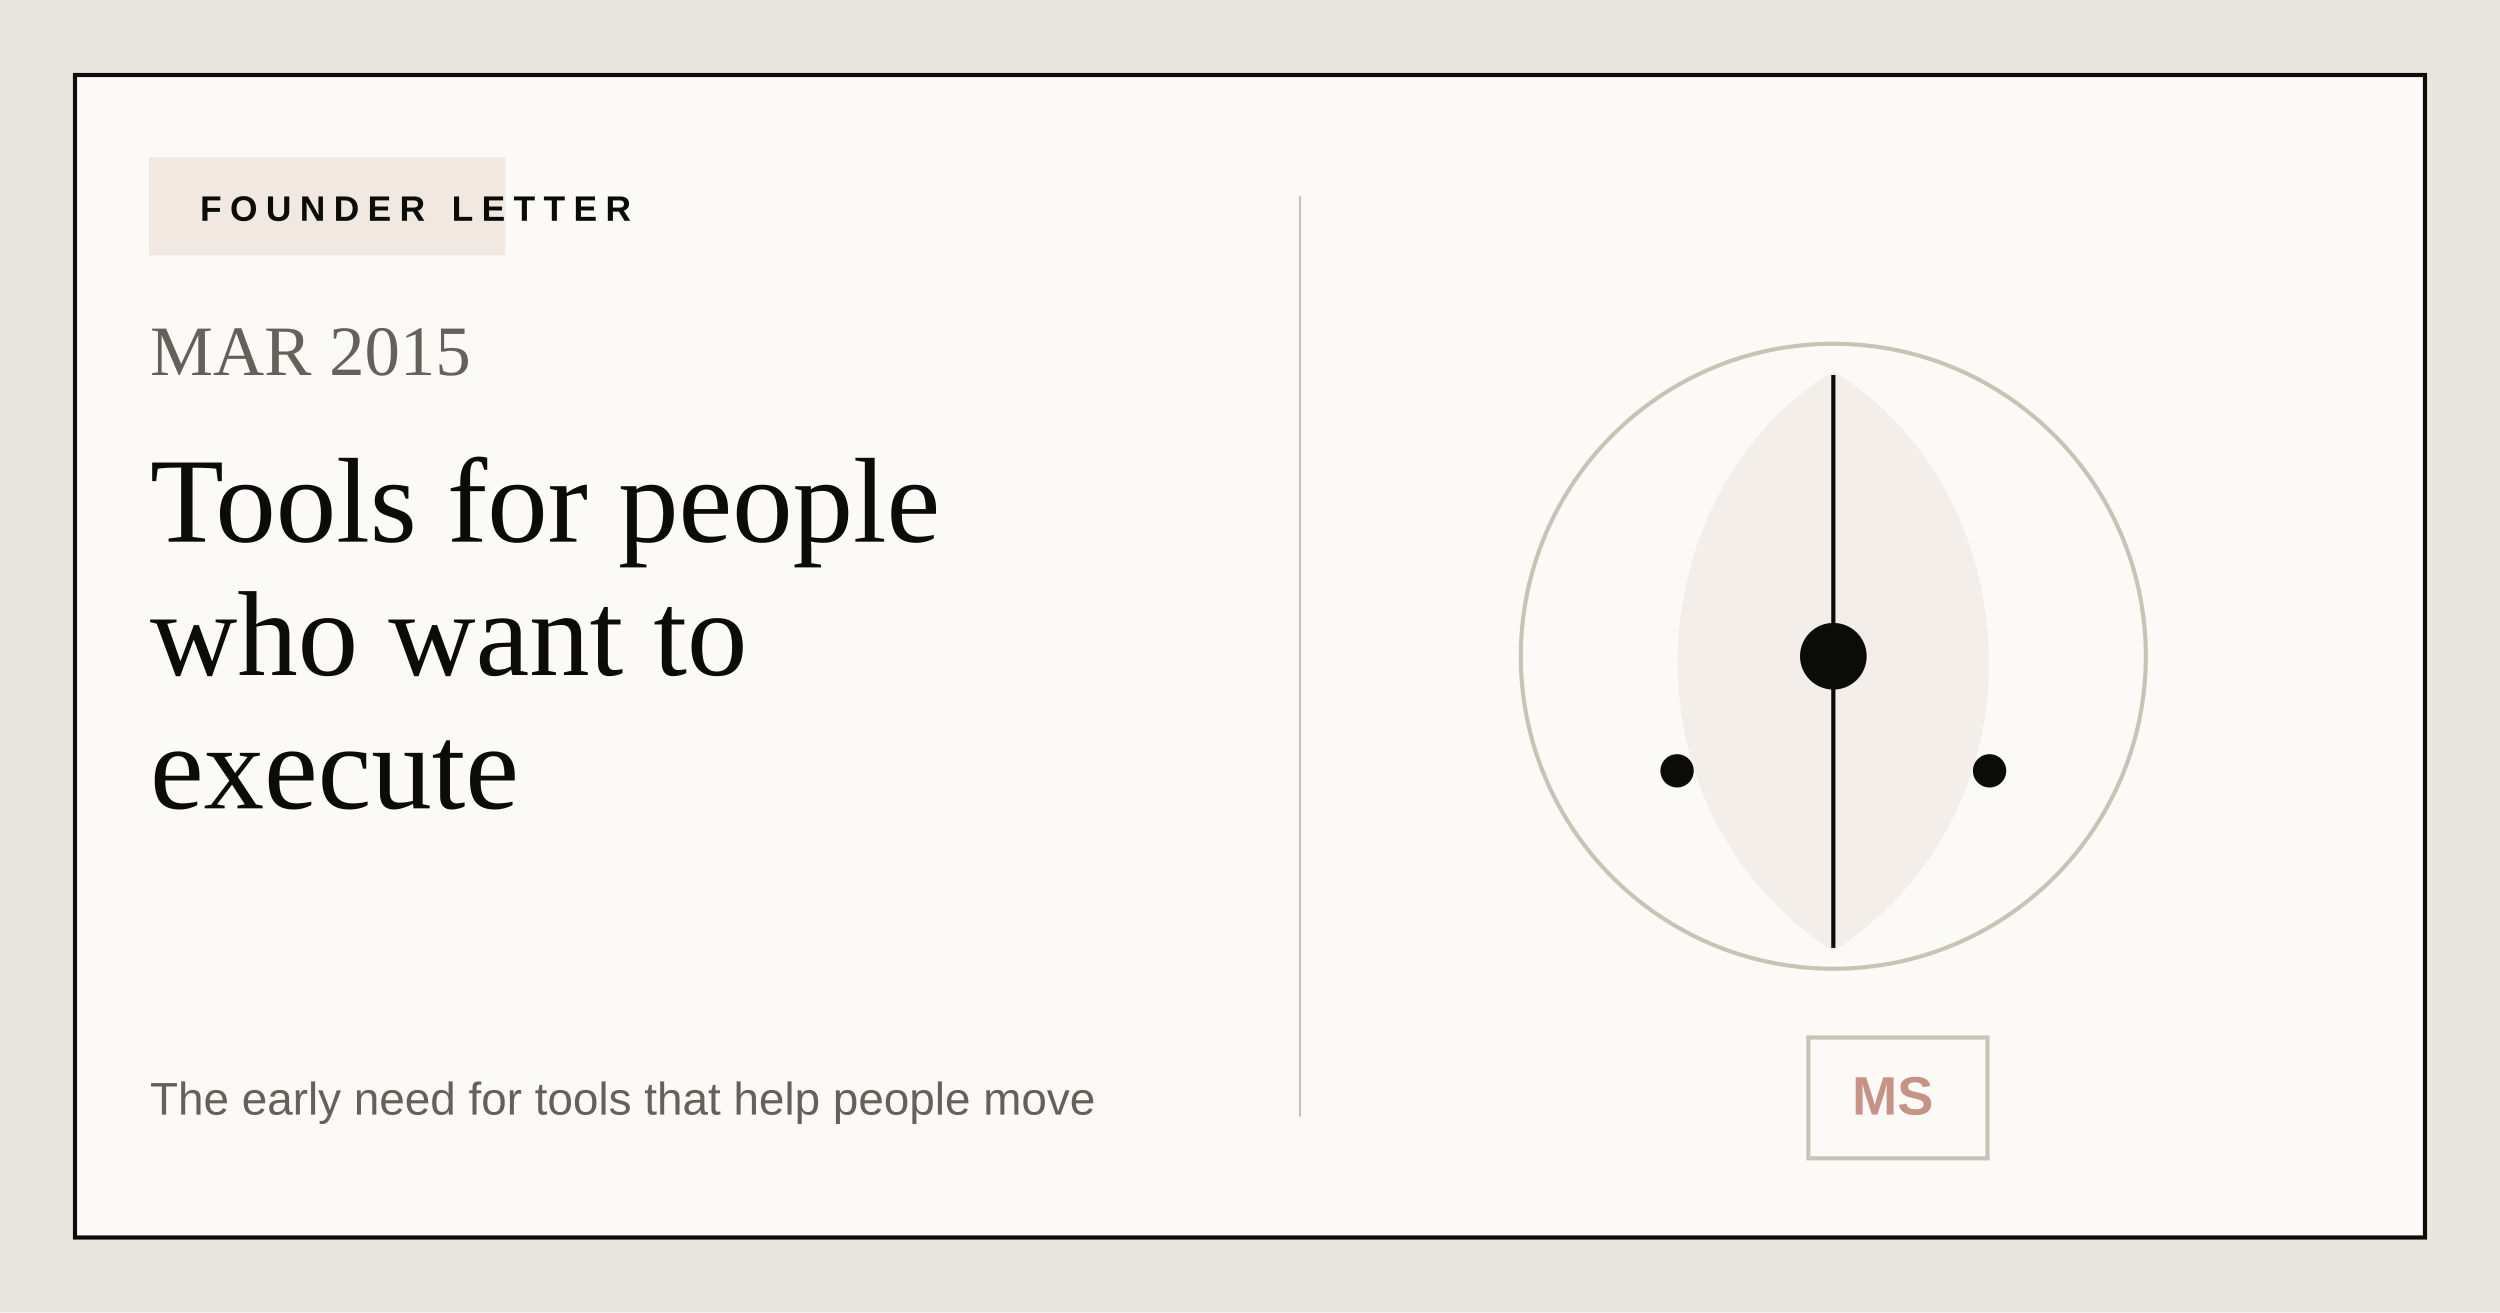
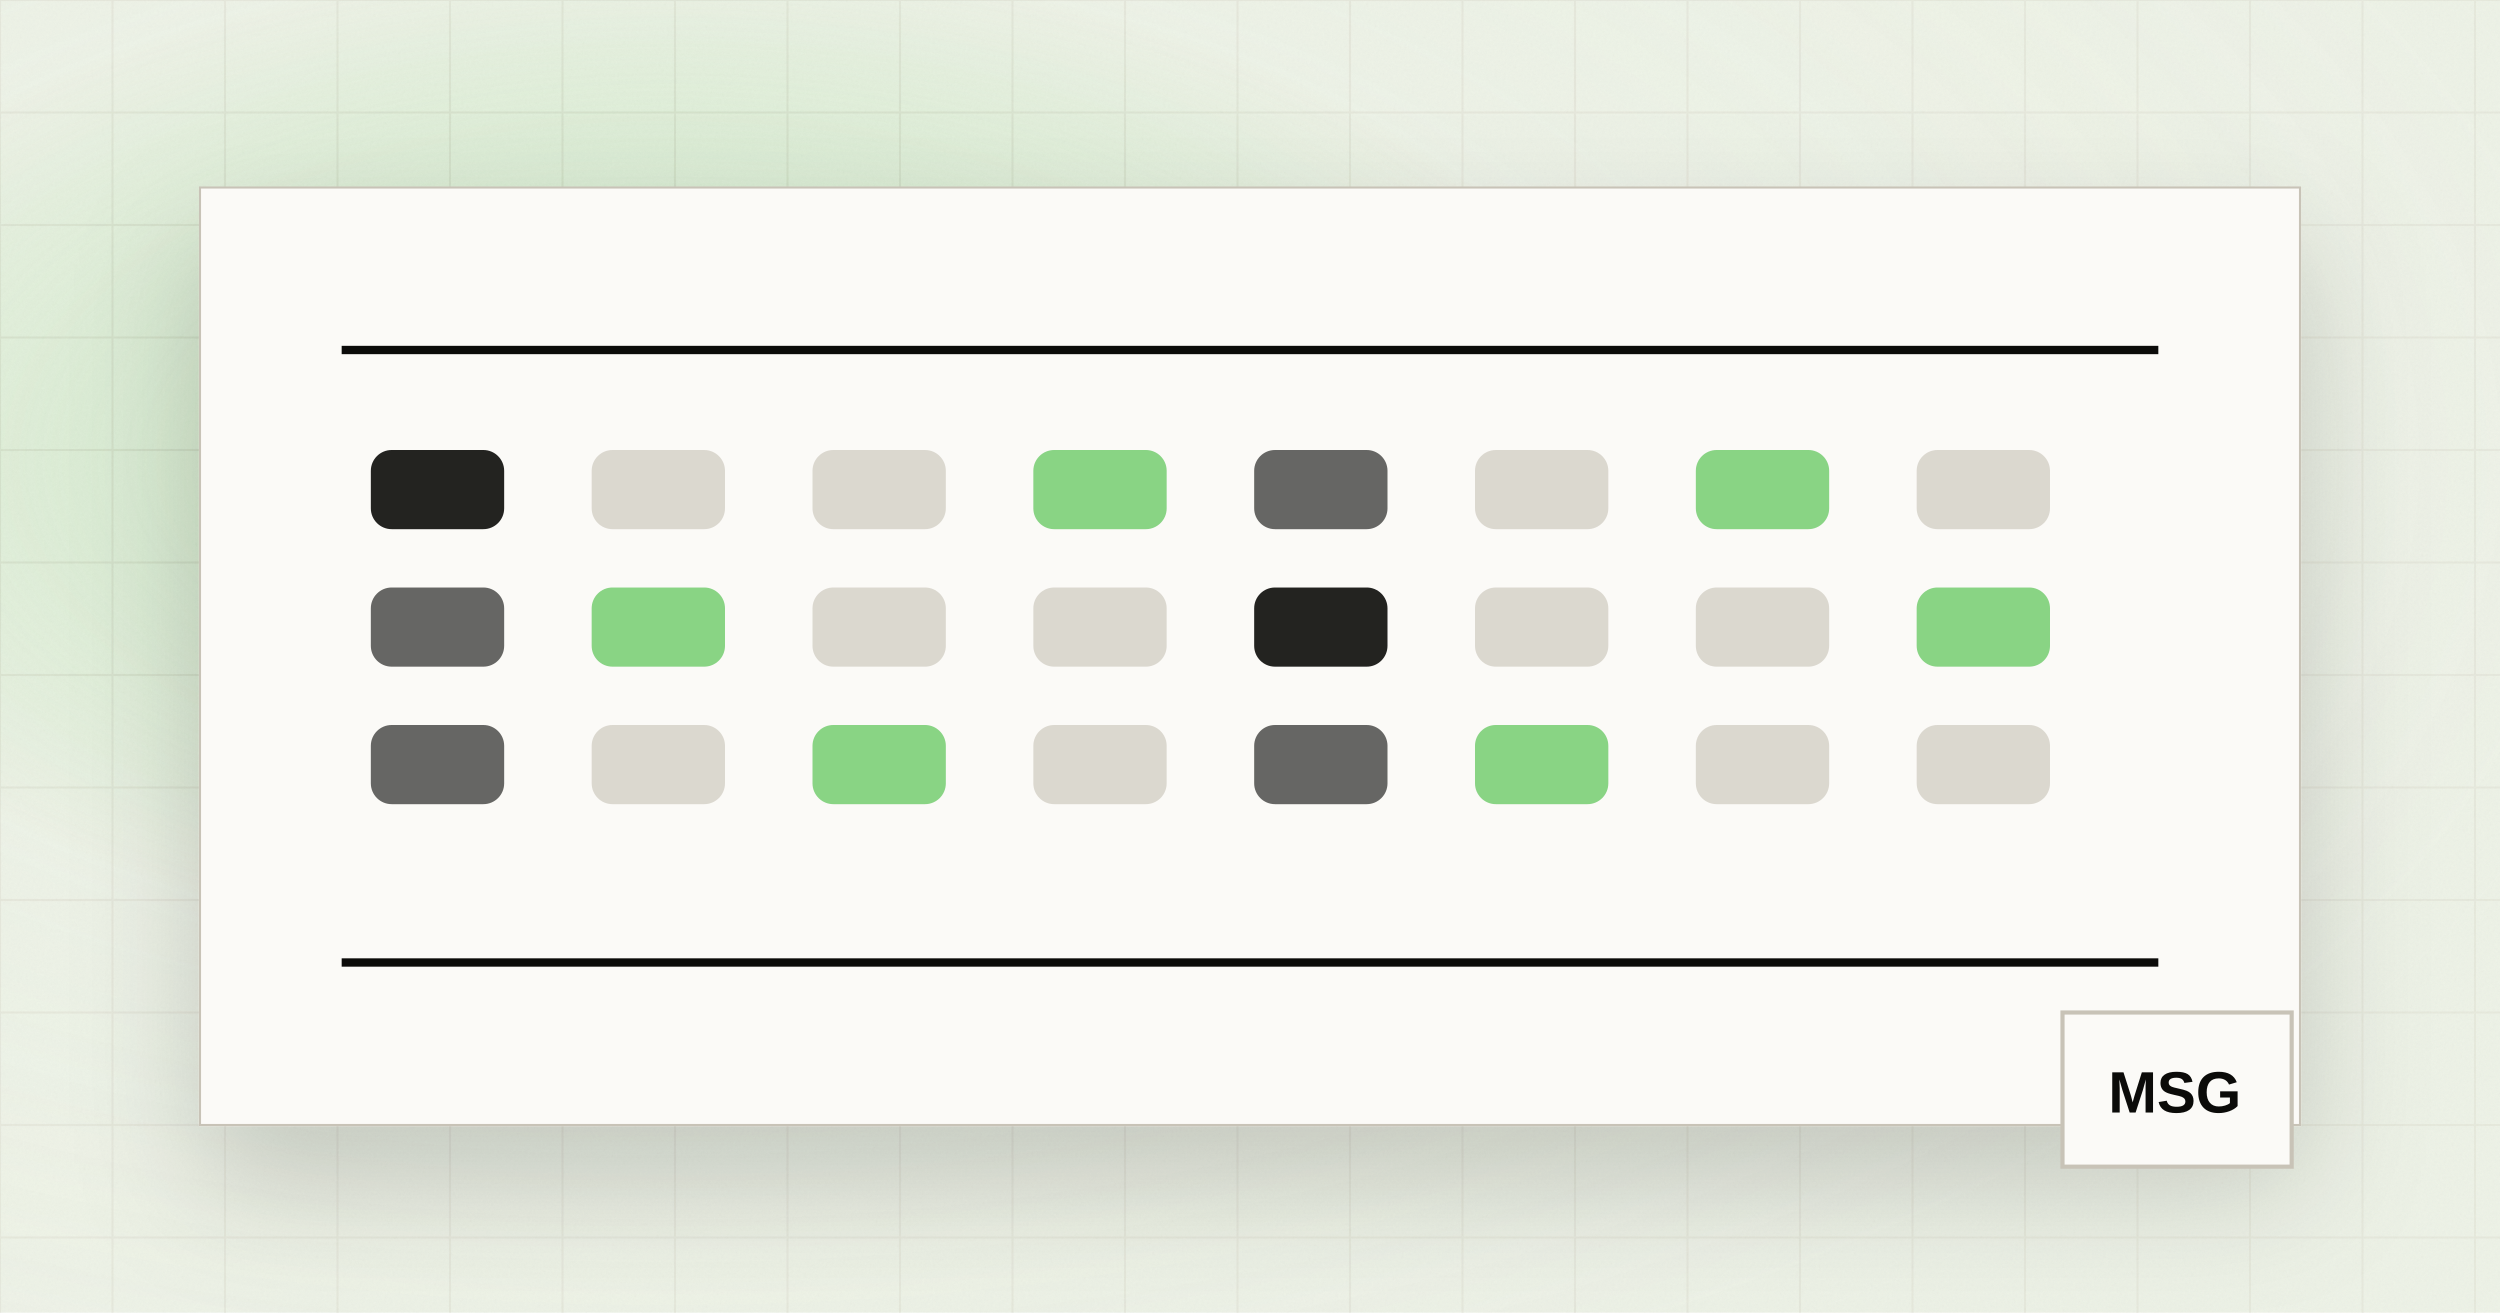
<svg xmlns="http://www.w3.org/2000/svg" width="1200" height="630" viewBox="0 0 1200 630" role="img" aria-labelledby="title desc">
-   <rect width="1200" height="630" fill="#e8e6df" />
-   <rect x="36" y="36" width="1128" height="558" fill="#fbfaf7" stroke="#0b0b09" stroke-width="2" />
-   <rect x="72" y="76" width="170" height="46" fill="#c69386" opacity="0.18" stroke="#c69386" stroke-width="1" />
-   <text x="96" y="106" font-family="Arial, Helvetica, sans-serif" font-size="17" font-weight="700" letter-spacing="4" fill="#0b0b09">FOUNDER LETTER</text>
-   <text x="72" y="180" font-family="Georgia, 'Times New Roman', serif" font-size="34" fill="#64615b">MAR 2015</text>
-   <text x="72" y="260" font-family="Georgia, 'Times New Roman', serif" font-size="58" font-weight="500" fill="#0b0b09">Tools for people</text>
-   <text x="72" y="324" font-family="Georgia, 'Times New Roman', serif" font-size="58" font-weight="500" fill="#0b0b09">who want to</text>
-   <text x="72" y="388" font-family="Georgia, 'Times New Roman', serif" font-size="58" font-weight="500" fill="#0b0b09">execute</text>
-   <text x="72" y="535" font-family="Arial, Helvetica, sans-serif" font-size="22" fill="#64615b">The early need for tools that help people move</text>
-   <circle cx="880" cy="315" r="150" fill="none" stroke="#c8c3b7" stroke-width="2" />
-   <path d="M880 455 C775 385 790 235 880 180 C970 235 985 385 880 455Z" fill="#c69386" opacity="0.12" stroke="#c69386" stroke-width="3" />
-   <path d="M880 455 V180" stroke="#0b0b09" stroke-width="2" />
-   <circle cx="880" cy="315" r="16" fill="#0b0b09" />
-   <circle cx="805" cy="370" r="8" fill="#0b0b09" />
-   <circle cx="955" cy="370" r="8" fill="#0b0b09" />
-   <line x1="624" y1="94" x2="624" y2="536" stroke="#c8c3b7" stroke-width="1" />
-   <rect x="868" y="498" width="86" height="58" fill="#fbfaf7" stroke="#c8c3b7" stroke-width="2" />
-   <text x="889" y="535" font-family="Arial, Helvetica, sans-serif" font-size="26" font-weight="700" fill="#c69386">MS</text>
+   <defs>
+     <radialGradient id="glow" cx="27%" cy="35%" r="80%">
+       <stop offset="0%" stop-color="#7ccf78" stop-opacity="0.42" />
+       <stop offset="48%" stop-color="#edf2e6" stop-opacity="0.9" />
+       <stop offset="100%" stop-color="#edf2e6" />
+     </radialGradient>
+     <linearGradient id="panel" x1="0" y1="0" x2="1" y2="1">
+       <stop offset="0%" stop-color="#ffffff" stop-opacity="0.88" />
+       <stop offset="100%" stop-color="#fbfaf7" stop-opacity="0.64" />
+     </linearGradient>
+     <filter id="shadow" x="-30%" y="-30%" width="160%" height="160%">
+       <feDropShadow dx="0" dy="28" stdDeviation="30" flood-color="#0b0b09" flood-opacity="0.17" />
+     </filter>
+     <filter id="grain">
+       <feTurbulence type="fractalNoise" baseFrequency="0.76" numOctaves="3" stitchTiles="stitch" />
+       <feColorMatrix type="saturate" values="0" />
+       <feComponentTransfer>
+         <feFuncA type="table" tableValues="0 0.069" />
+       </feComponentTransfer>
+     </filter>
+   </defs>
+   <rect width="1200" height="630" fill="#edf2e6" />
+   <path d="M0 0V630 M54 0V630 M108 0V630 M162 0V630 M216 0V630 M270 0V630 M324 0V630 M378 0V630 M432 0V630 M486 0V630 M540 0V630 M594 0V630 M648 0V630 M702 0V630 M756 0V630 M810 0V630 M864 0V630 M918 0V630 M972 0V630 M1026 0V630 M1080 0V630 M1134 0V630 M1188 0V630 M0 0H1200 M0 54H1200 M0 108H1200 M0 162H1200 M0 216H1200 M0 270H1200 M0 324H1200 M0 378H1200 M0 432H1200 M0 486H1200 M0 540H1200 M0 594H1200" stroke="#c8c3b7" stroke-width="1" opacity="0.46" />
+   <rect width="1200" height="630" fill="url(#glow)" opacity="0.56" />
+   <rect width="1200" height="630" filter="url(#grain)" opacity="0.75" />
+   <rect x="96" y="90" width="1008" height="450" rx="0" fill="#fbfaf7" stroke="#c8c3b7" filter="url(#shadow)" />
+   <path d="M164 168 H1036 M164 462 H1036" stroke="#0b0b09" stroke-width="4" />
+   <rect x="178" y="216" width="64" height="38" rx="10" fill="#0b0b09" opacity="0.9" />
+   <rect x="284" y="216" width="64" height="38" rx="10" fill="#c8c3b7" opacity="0.62" />
+   <rect x="390" y="216" width="64" height="38" rx="10" fill="#c8c3b7" opacity="0.62" />
+   <rect x="496" y="216" width="64" height="38" rx="10" fill="#7ccf78" opacity="0.9" />
+   <rect x="602" y="216" width="64" height="38" rx="10" fill="#0b0b09" opacity="0.62" />
+   <rect x="708" y="216" width="64" height="38" rx="10" fill="#c8c3b7" opacity="0.62" />
+   <rect x="814" y="216" width="64" height="38" rx="10" fill="#7ccf78" opacity="0.9" />
+   <rect x="920" y="216" width="64" height="38" rx="10" fill="#c8c3b7" opacity="0.62" />
+   <rect x="178" y="282" width="64" height="38" rx="10" fill="#0b0b09" opacity="0.62" />
+   <rect x="284" y="282" width="64" height="38" rx="10" fill="#7ccf78" opacity="0.9" />
+   <rect x="390" y="282" width="64" height="38" rx="10" fill="#c8c3b7" opacity="0.62" />
+   <rect x="496" y="282" width="64" height="38" rx="10" fill="#c8c3b7" opacity="0.62" />
+   <rect x="602" y="282" width="64" height="38" rx="10" fill="#0b0b09" opacity="0.9" />
+   <rect x="708" y="282" width="64" height="38" rx="10" fill="#c8c3b7" opacity="0.62" />
+   <rect x="814" y="282" width="64" height="38" rx="10" fill="#c8c3b7" opacity="0.62" />
+   <rect x="920" y="282" width="64" height="38" rx="10" fill="#7ccf78" opacity="0.9" />
+   <rect x="178" y="348" width="64" height="38" rx="10" fill="#0b0b09" opacity="0.62" />
+   <rect x="284" y="348" width="64" height="38" rx="10" fill="#c8c3b7" opacity="0.62" />
+   <rect x="390" y="348" width="64" height="38" rx="10" fill="#7ccf78" opacity="0.9" />
+   <rect x="496" y="348" width="64" height="38" rx="10" fill="#c8c3b7" opacity="0.62" />
+   <rect x="602" y="348" width="64" height="38" rx="10" fill="#0b0b09" opacity="0.62" />
+   <rect x="708" y="348" width="64" height="38" rx="10" fill="#7ccf78" opacity="0.9" />
+   <rect x="814" y="348" width="64" height="38" rx="10" fill="#c8c3b7" opacity="0.62" />
+   <rect x="920" y="348" width="64" height="38" rx="10" fill="#c8c3b7" opacity="0.62" />
+   <g transform="translate(990 486)">
+     <rect width="110" height="74" rx="0" fill="#fbfaf7" stroke="#c8c3b7" stroke-width="2" />
+     <text x="22" y="48" font-family="Arial, Helvetica, sans-serif" font-size="28" font-weight="800" fill="#0b0b09">MSG</text>
+   </g>
</svg>
